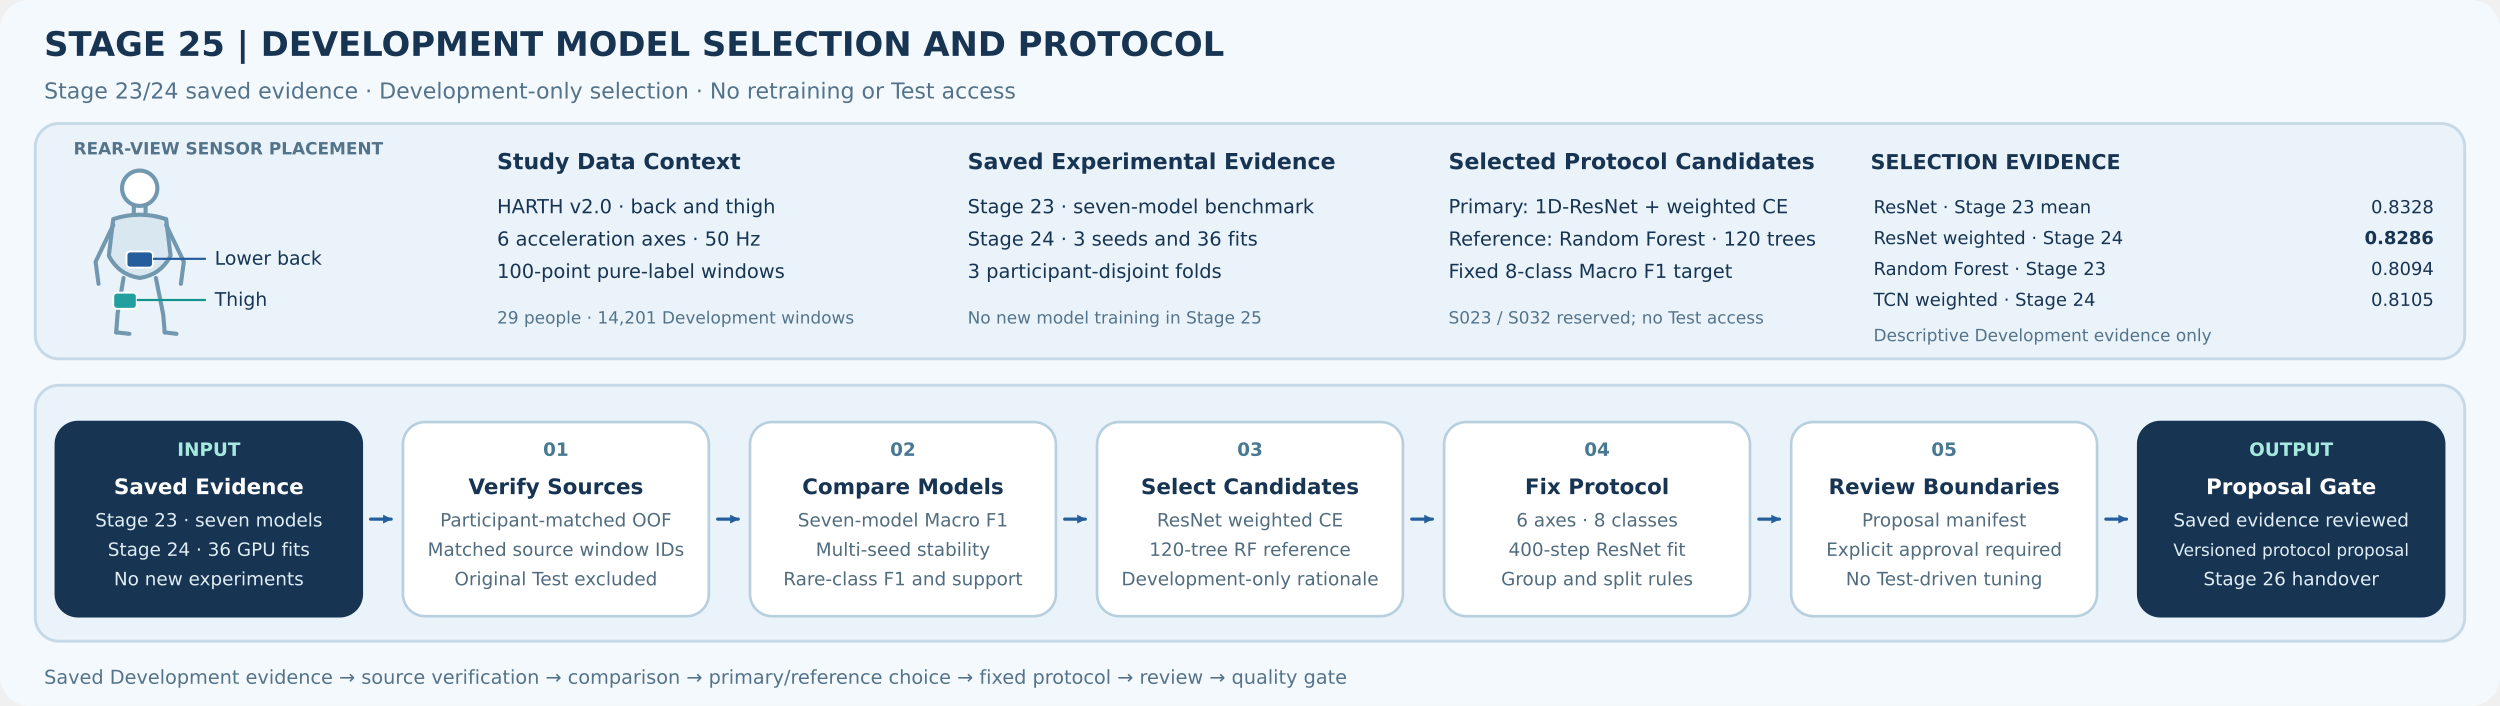
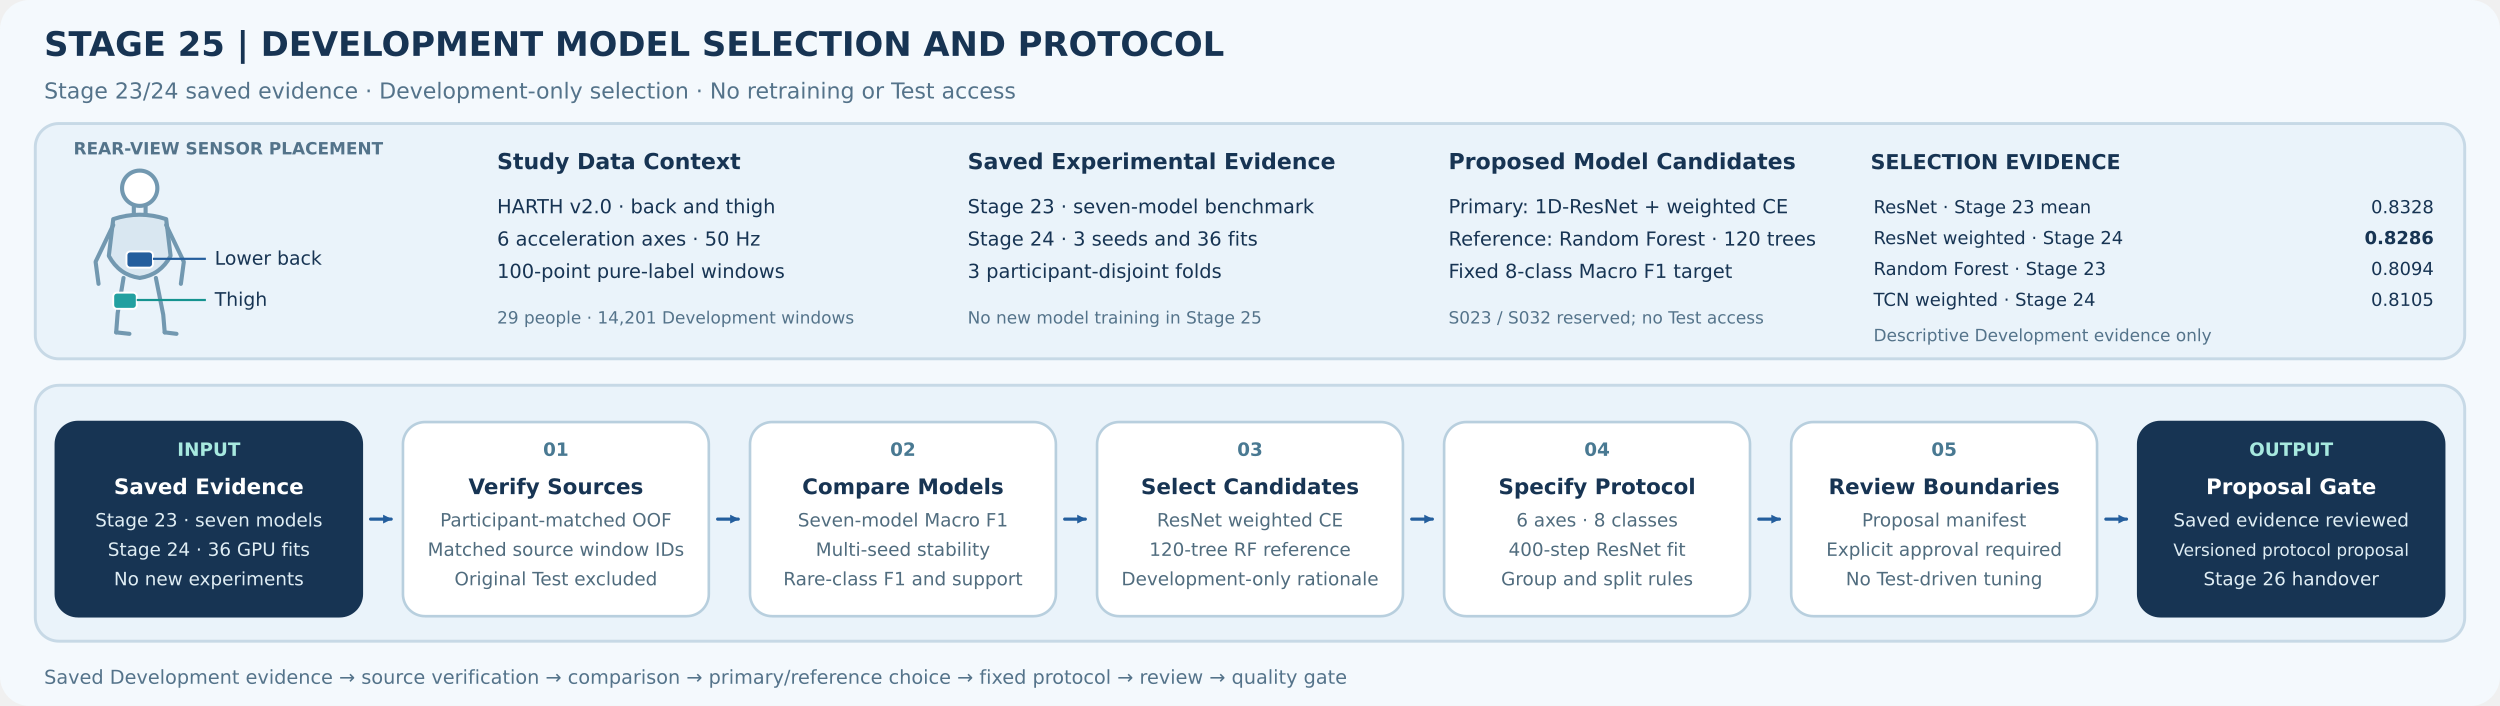
<svg xmlns="http://www.w3.org/2000/svg" width="1700" height="480" viewBox="0 0 1700 480" role="img" aria-labelledby="title desc">
  <defs>
    <marker id="small-arrow" markerUnits="userSpaceOnUse" markerWidth="6" markerHeight="6" refX="5.5" refY="3" orient="auto">
      <path d="M0 0 L6 3 L0 6 Z" fill="#245E9D" />
    </marker>
  </defs>
  <rect width="1700" height="480" rx="20" fill="#F4F9FD" />
  <g font-family="DejaVu Sans, Arial, sans-serif">
    <text x="30" y="38" font-size="23" font-weight="700" fill="#173453">STAGE 25 | DEVELOPMENT MODEL SELECTION AND PROTOCOL</text>
    <text x="30" y="67" font-size="15" fill="#54738A">Stage 23/24 saved evidence · Development-only selection · No retraining or Test access</text>
    <rect x="24" y="84" width="1652" height="160" rx="16" fill="#EAF3FA" stroke="#C7D9E6" stroke-width="2" />
    <rect x="24" y="262" width="1652" height="174" rx="16" fill="#EAF3FA" stroke="#C7D9E6" stroke-width="2" />
    <g aria-label="Rear-view two-sensor placement, completely within context panel">
      <text x="50" y="105" font-size="11.5" font-weight="700" fill="#53738A">REAR-VIEW SENSOR PLACEMENT</text>
      <g stroke="#7298B0" stroke-width="2.8" stroke-linecap="round" stroke-linejoin="round">
        <circle cx="95" cy="128" r="12" fill="#FFFFFF" />
        <path d="M91 140 L91 147 M99 140 L99 147" fill="none" />
        <path d="M77 149 Q95 143 113 149 L116 174 Q109 187 95 189 Q81 187 74 174 Z" fill="#D9E7F1" />
        <path d="M77 153 L65 178 L67 193 M113 153 L125 178 L123 193" fill="none" />
        <path d="M84 189 L80 213 L79 226 M106 189 L111 214 L112 226" fill="none" />
        <path d="M79 226 L88 227 M112 226 L120 227" fill="none" />
      </g>
      <rect x="86" y="171" width="18" height="11" rx="2.5" fill="#245E9D" stroke="#FFFFFF" stroke-width="1.3" />
      <rect x="77" y="199" width="16" height="11" rx="2.5" fill="#22A0A0" stroke="#FFFFFF" stroke-width="1.3" />
      <path d="M104 176 H140" stroke="#245E9D" stroke-width="1.5" />
      <text x="146" y="180" font-size="12.8" fill="#173453">Lower back</text>
      <path d="M93 204 H140" stroke="#15938F" stroke-width="1.5" />
      <text x="146" y="208" font-size="12.8" fill="#173453">Thigh</text>
    </g>
    <g>
      <text x="338" y="115" font-size="15" font-weight="700" fill="#173453">Study Data Context</text>
      <text x="338" y="145" font-size="13.2" fill="#173453">HARTH v2.0 · back and thigh</text>
      <text x="338" y="167" font-size="13.2" fill="#173453">6 acceleration axes · 50 Hz</text>
      <text x="338" y="189" font-size="13.2" fill="#173453">100-point pure-label windows</text>
      <text x="338" y="220" font-size="11.5" fill="#54738A">29 people · 14,201 Development windows</text>
    </g>
    <g>
      <text x="658" y="115" font-size="15" font-weight="700" fill="#173453">Saved Experimental Evidence</text>
      <text x="658" y="145" font-size="13.2" fill="#173453">Stage 23 · seven-model benchmark</text>
      <text x="658" y="167" font-size="13.2" fill="#173453">Stage 24 · 3 seeds and 36 fits</text>
      <text x="658" y="189" font-size="13.2" fill="#173453">3 participant-disjoint folds</text>
      <text x="658" y="220" font-size="11.5" fill="#54738A">No new model training in Stage 25</text>
    </g>
    <g>
-       <text x="985" y="115" font-size="15" font-weight="700" fill="#173453">Selected Protocol Candidates</text>
+       <text x="985" y="115" font-size="15" font-weight="700" fill="#173453">Proposed Model Candidates</text>
      <text x="985" y="145" font-size="13.2" fill="#173453">Primary: 1D-ResNet + weighted CE</text>
      <text x="985" y="167" font-size="13.2" fill="#173453">Reference: Random Forest · 120 trees</text>
      <text x="985" y="189" font-size="13.2" fill="#173453">Fixed 8-class Macro F1 target</text>
      <text x="985" y="220" font-size="11.5" fill="#54738A">S023 / S032 reserved; no Test access</text>
    </g>
    <g>
      <text x="1272" y="115" font-size="14" font-weight="700" fill="#173453">SELECTION EVIDENCE</text>
      <text x="1274" y="145" font-size="12.2" fill="#173453">ResNet · Stage 23 mean</text>
      <text x="1655" y="145" font-size="12.2" fill="#173453" text-anchor="end">0.8328</text>
      <text x="1274" y="166" font-size="12.2" fill="#173453">ResNet weighted · Stage 24</text>
      <text x="1655" y="166" font-size="12.2" font-weight="700" fill="#173453" text-anchor="end">0.8286</text>
      <text x="1274" y="187" font-size="12.2" fill="#173453">Random Forest · Stage 23</text>
      <text x="1655" y="187" font-size="12.2" fill="#173453" text-anchor="end">0.8094</text>
      <text x="1274" y="208" font-size="12.2" fill="#173453">TCN weighted · Stage 24</text>
      <text x="1655" y="208" font-size="12.2" fill="#173453" text-anchor="end">0.8105</text>
      <text x="1274" y="232" font-size="11.5" fill="#54738A">Descriptive Development evidence only</text>
    </g>
    <g aria-label="Six equal left-to-right connectors">
      <path d="M252 353 H266" fill="none" stroke="#245E9D" stroke-width="2.2" stroke-linecap="round" marker-end="url(#small-arrow)" />
      <path d="M488 353 H502" fill="none" stroke="#245E9D" stroke-width="2.2" stroke-linecap="round" marker-end="url(#small-arrow)" />
      <path d="M724 353 H738" fill="none" stroke="#245E9D" stroke-width="2.2" stroke-linecap="round" marker-end="url(#small-arrow)" />
      <path d="M960 353 H974" fill="none" stroke="#245E9D" stroke-width="2.2" stroke-linecap="round" marker-end="url(#small-arrow)" />
      <path d="M1196 353 H1210" fill="none" stroke="#245E9D" stroke-width="2.2" stroke-linecap="round" marker-end="url(#small-arrow)" />
      <path d="M1432 353 H1446" fill="none" stroke="#245E9D" stroke-width="2.2" stroke-linecap="round" marker-end="url(#small-arrow)" />
    </g>
    <g aria-label="Seven model-selection and protocol steps">
      <g class="process-block">
        <rect x="38" y="287" width="208" height="132" rx="15" fill="#173453" stroke="#173453" stroke-width="1.8" />
        <text x="142" y="310" text-anchor="middle" font-size="12.5" font-weight="700" fill="#A7E9DF">INPUT</text>
        <text x="142" y="336" text-anchor="middle" font-size="14.6" font-weight="700" fill="#FFFFFF">Saved Evidence</text>
        <text x="142" y="358" text-anchor="middle" font-size="12.5" fill="#DFEDF4">Stage 23 · seven models</text>
        <text x="142" y="378" text-anchor="middle" font-size="12.5" fill="#DFEDF4">Stage 24 · 36 GPU fits</text>
        <text x="142" y="398" text-anchor="middle" font-size="12.5" fill="#DFEDF4">No new experiments</text>
      </g>
      <g class="process-block">
        <rect x="274" y="287" width="208" height="132" rx="15" fill="#FFFFFF" stroke="#B8CFDE" stroke-width="1.8" />
        <text x="378" y="310" text-anchor="middle" font-size="12.5" font-weight="700" fill="#497992">01</text>
        <text x="378" y="336" text-anchor="middle" font-size="14.6" font-weight="700" fill="#173453">Verify Sources</text>
        <text x="378" y="358" text-anchor="middle" font-size="12.5" fill="#506C7E">Participant-matched OOF</text>
        <text x="378" y="378" text-anchor="middle" font-size="12.5" fill="#506C7E">Matched source window IDs</text>
        <text x="378" y="398" text-anchor="middle" font-size="12.5" fill="#506C7E">Original Test excluded</text>
      </g>
      <g class="process-block">
        <rect x="510" y="287" width="208" height="132" rx="15" fill="#FFFFFF" stroke="#B8CFDE" stroke-width="1.8" />
        <text x="614" y="310" text-anchor="middle" font-size="12.5" font-weight="700" fill="#497992">02</text>
        <text x="614" y="336" text-anchor="middle" font-size="14.6" font-weight="700" fill="#173453">Compare Models</text>
        <text x="614" y="358" text-anchor="middle" font-size="12.5" fill="#506C7E">Seven-model Macro F1</text>
        <text x="614" y="378" text-anchor="middle" font-size="12.5" fill="#506C7E">Multi-seed stability</text>
        <text x="614" y="398" text-anchor="middle" font-size="12.5" fill="#506C7E">Rare-class F1 and support</text>
      </g>
      <g class="process-block">
        <rect x="746" y="287" width="208" height="132" rx="15" fill="#FFFFFF" stroke="#B8CFDE" stroke-width="1.8" />
        <text x="850" y="310" text-anchor="middle" font-size="12.5" font-weight="700" fill="#497992">03</text>
        <text x="850" y="336" text-anchor="middle" font-size="14.6" font-weight="700" fill="#173453">Select Candidates</text>
        <text x="850" y="358" text-anchor="middle" font-size="12.5" fill="#506C7E">ResNet weighted CE</text>
        <text x="850" y="378" text-anchor="middle" font-size="12.5" fill="#506C7E">120-tree RF reference</text>
        <text x="850" y="398" text-anchor="middle" font-size="12.5" fill="#506C7E">Development-only rationale</text>
      </g>
      <g class="process-block">
        <rect x="982" y="287" width="208" height="132" rx="15" fill="#FFFFFF" stroke="#B8CFDE" stroke-width="1.8" />
        <text x="1086" y="310" text-anchor="middle" font-size="12.5" font-weight="700" fill="#497992">04</text>
-         <text x="1086" y="336" text-anchor="middle" font-size="14.6" font-weight="700" fill="#173453">Fix Protocol</text>
+         <text x="1086" y="336" text-anchor="middle" font-size="14.6" font-weight="700" fill="#173453">Specify Protocol</text>
        <text x="1086" y="358" text-anchor="middle" font-size="12.5" fill="#506C7E">6 axes · 8 classes</text>
        <text x="1086" y="378" text-anchor="middle" font-size="12.5" fill="#506C7E">400-step ResNet fit</text>
        <text x="1086" y="398" text-anchor="middle" font-size="12.5" fill="#506C7E">Group and split rules</text>
      </g>
      <g class="process-block">
        <rect x="1218" y="287" width="208" height="132" rx="15" fill="#FFFFFF" stroke="#B8CFDE" stroke-width="1.8" />
        <text x="1322" y="310" text-anchor="middle" font-size="12.5" font-weight="700" fill="#497992">05</text>
        <text x="1322" y="336" text-anchor="middle" font-size="14.6" font-weight="700" fill="#173453">Review Boundaries</text>
        <text x="1322" y="358" text-anchor="middle" font-size="12.5" fill="#506C7E">Proposal manifest</text>
        <text x="1322" y="378" text-anchor="middle" font-size="12.5" fill="#506C7E">Explicit approval required</text>
        <text x="1322" y="398" text-anchor="middle" font-size="12.5" fill="#506C7E">No Test-driven tuning</text>
      </g>
      <g class="process-block">
        <rect x="1454" y="287" width="208" height="132" rx="15" fill="#173453" stroke="#173453" stroke-width="1.8" />
        <text x="1558" y="310" text-anchor="middle" font-size="12.5" font-weight="700" fill="#A7E9DF">OUTPUT</text>
        <text x="1558" y="336" text-anchor="middle" font-size="14.6" font-weight="700" fill="#FFFFFF">Proposal Gate</text>
        <text x="1558" y="358" text-anchor="middle" font-size="12.5" fill="#DFEDF4">Saved evidence reviewed</text>
        <text x="1558" y="378" text-anchor="middle" font-size="11.5" fill="#DFEDF4">Versioned protocol proposal</text>
        <text x="1558" y="398" text-anchor="middle" font-size="12.5" fill="#DFEDF4">Stage 26 handover</text>
      </g>
    </g>
    <text x="30" y="465" font-size="13.1" fill="#54738A">Saved Development evidence → source verification → comparison → primary/reference choice → fixed protocol → review → quality gate</text>
  </g>
</svg>
